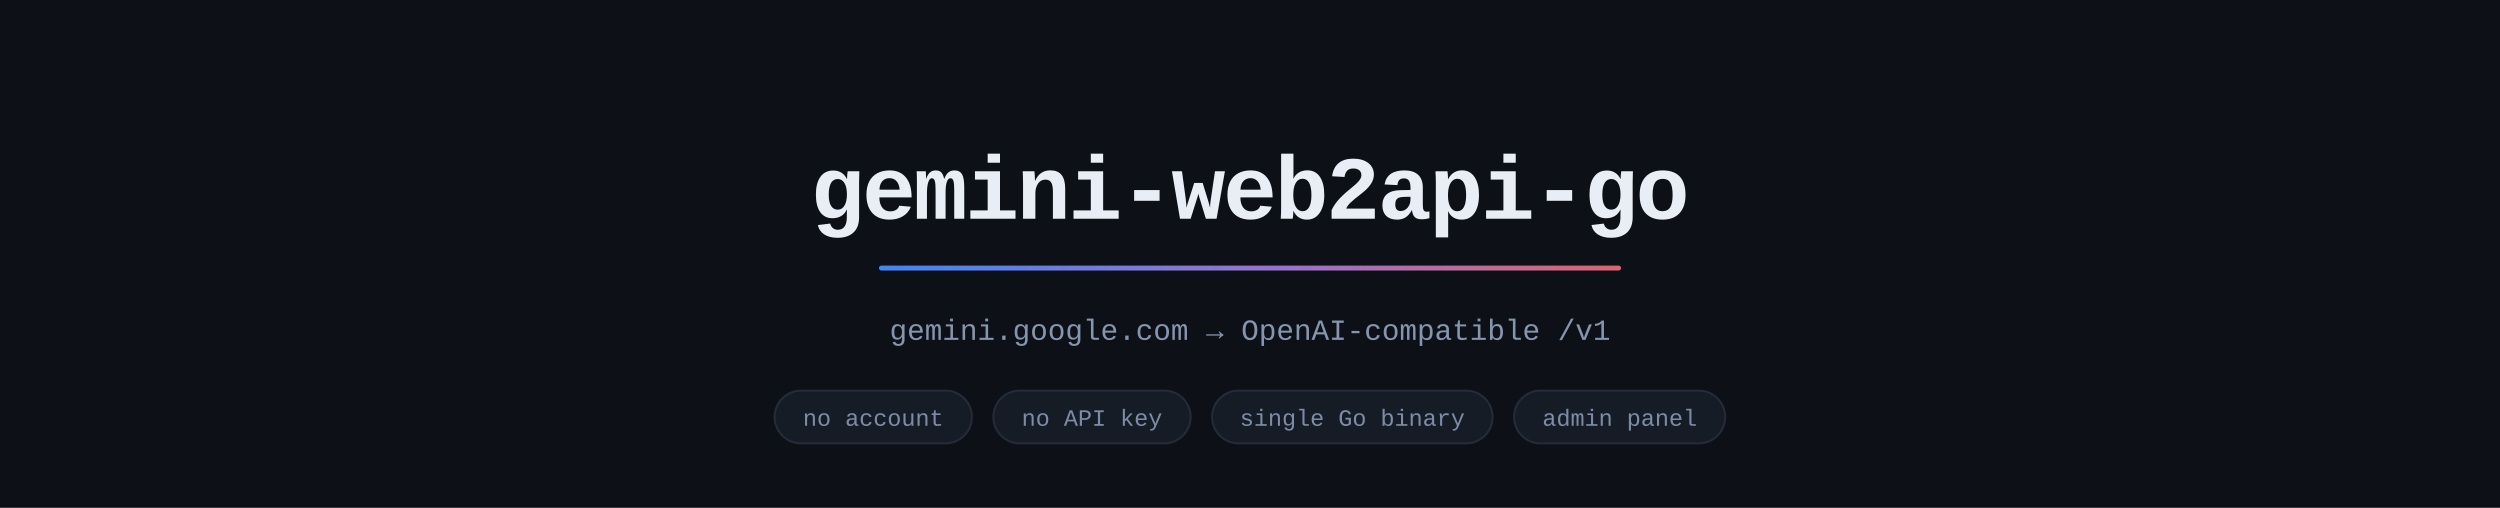
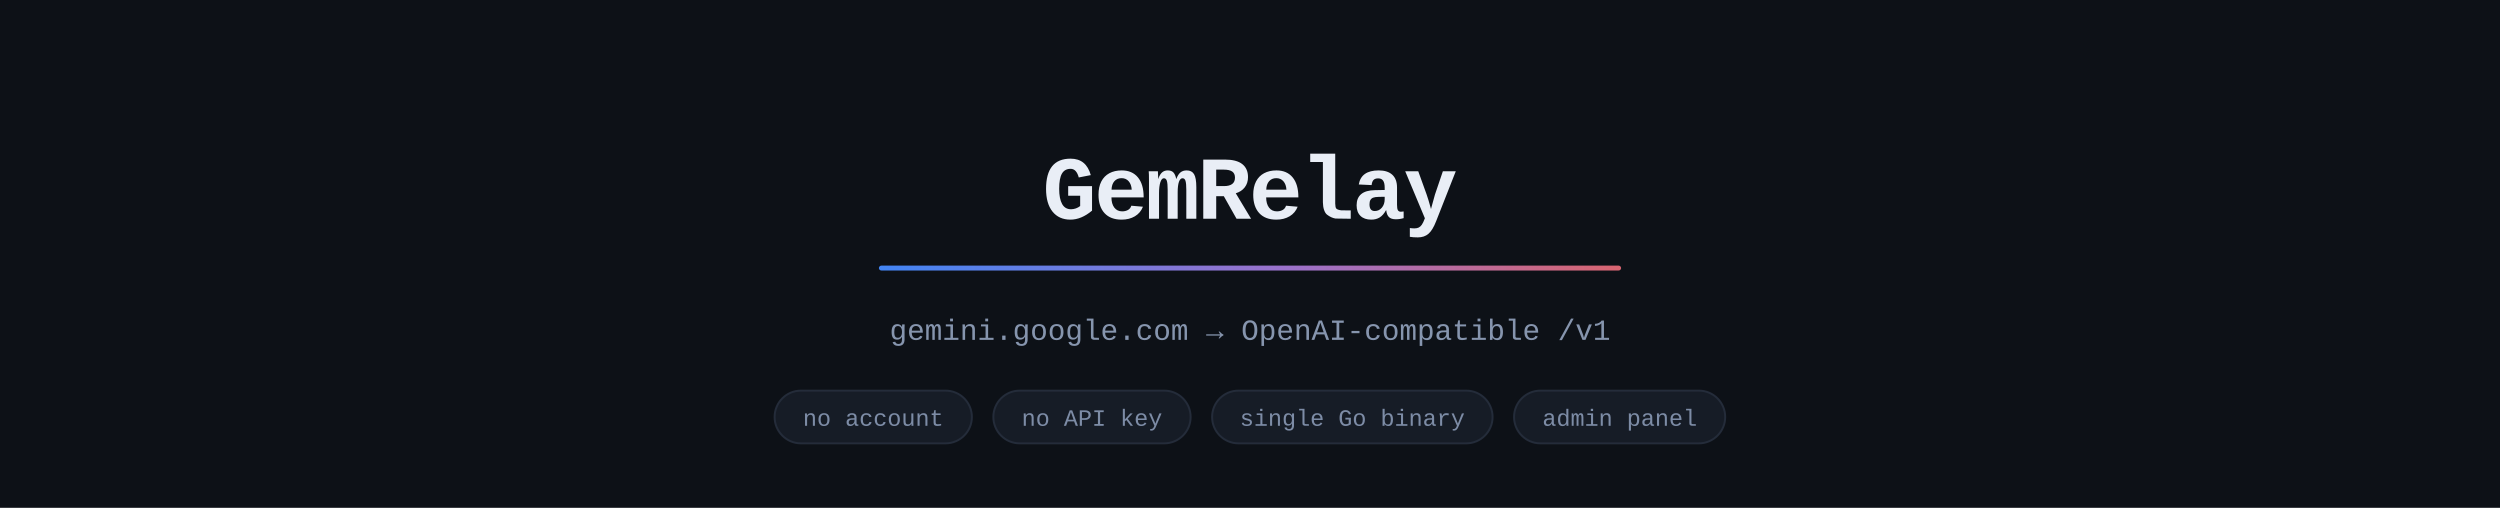
- <svg xmlns="http://www.w3.org/2000/svg" width="1280" height="260" viewBox="0 0 1280 260" role="img" aria-label="gemini-web2api-go — the Gemini web protocol, spoken as OpenAI">
+ <svg xmlns="http://www.w3.org/2000/svg" width="1280" height="260" viewBox="0 0 1280 260" role="img" aria-label="GemRelay — the Gemini web protocol, spoken as OpenAI">
  <defs>
    <linearGradient id="sweep" x1="0" y1="0" x2="1" y2="0">
      <stop offset="0" stop-color="#4285F4" />
      <stop offset="0.55" stop-color="#9B72CB" />
      <stop offset="1" stop-color="#D96570" />
    </linearGradient>
  </defs>
  <rect width="1280" height="260" fill="#0D1117" />
-   <text x="640.0" y="112" font-family="ui-monospace,SFMono-Regular,SF Mono,Menlo,Consolas,Liberation Mono,monospace" font-size="46" font-weight="600" letter-spacing="-1.2" fill="#E9EEF6" text-anchor="middle">gemini-web2api-go</text>
+   <text x="640.0" y="112" font-family="ui-monospace,SFMono-Regular,SF Mono,Menlo,Consolas,Liberation Mono,monospace" font-size="46" font-weight="600" letter-spacing="-1.2" fill="#E9EEF6" text-anchor="middle">GemRelay</text>
  <rect x="450.0" y="136" width="380" height="2.5" rx="1.25" fill="url(#sweep)" />
  <text x="640.0" y="174" font-family="ui-monospace,SFMono-Regular,SF Mono,Menlo,Consolas,Liberation Mono,monospace" font-size="15" fill="#8695AE" text-anchor="middle">gemini.google.com → OpenAI-compatible /v1</text>
  <rect x="396.6" y="200" width="101.0" height="27" rx="13.5" fill="#161C26" stroke="#242C3A" />
  <text x="447.1" y="218" font-family="ui-monospace,SFMono-Regular,SF Mono,Menlo,Consolas,Liberation Mono,monospace" font-size="12" fill="#7D8CA6" text-anchor="middle">no account</text>
  <rect x="508.6" y="200" width="101.0" height="27" rx="13.5" fill="#161C26" stroke="#242C3A" />
  <text x="559.1" y="218" font-family="ui-monospace,SFMono-Regular,SF Mono,Menlo,Consolas,Liberation Mono,monospace" font-size="12" fill="#7D8CA6" text-anchor="middle">no API key</text>
  <rect x="620.6" y="200" width="143.6" height="27" rx="13.5" fill="#161C26" stroke="#242C3A" />
  <text x="692.4" y="218" font-family="ui-monospace,SFMono-Regular,SF Mono,Menlo,Consolas,Liberation Mono,monospace" font-size="12" fill="#7D8CA6" text-anchor="middle">single Go binary</text>
  <rect x="775.2" y="200" width="108.1" height="27" rx="13.5" fill="#161C26" stroke="#242C3A" />
  <text x="829.3" y="218" font-family="ui-monospace,SFMono-Regular,SF Mono,Menlo,Consolas,Liberation Mono,monospace" font-size="12" fill="#7D8CA6" text-anchor="middle">admin panel</text>
</svg>
